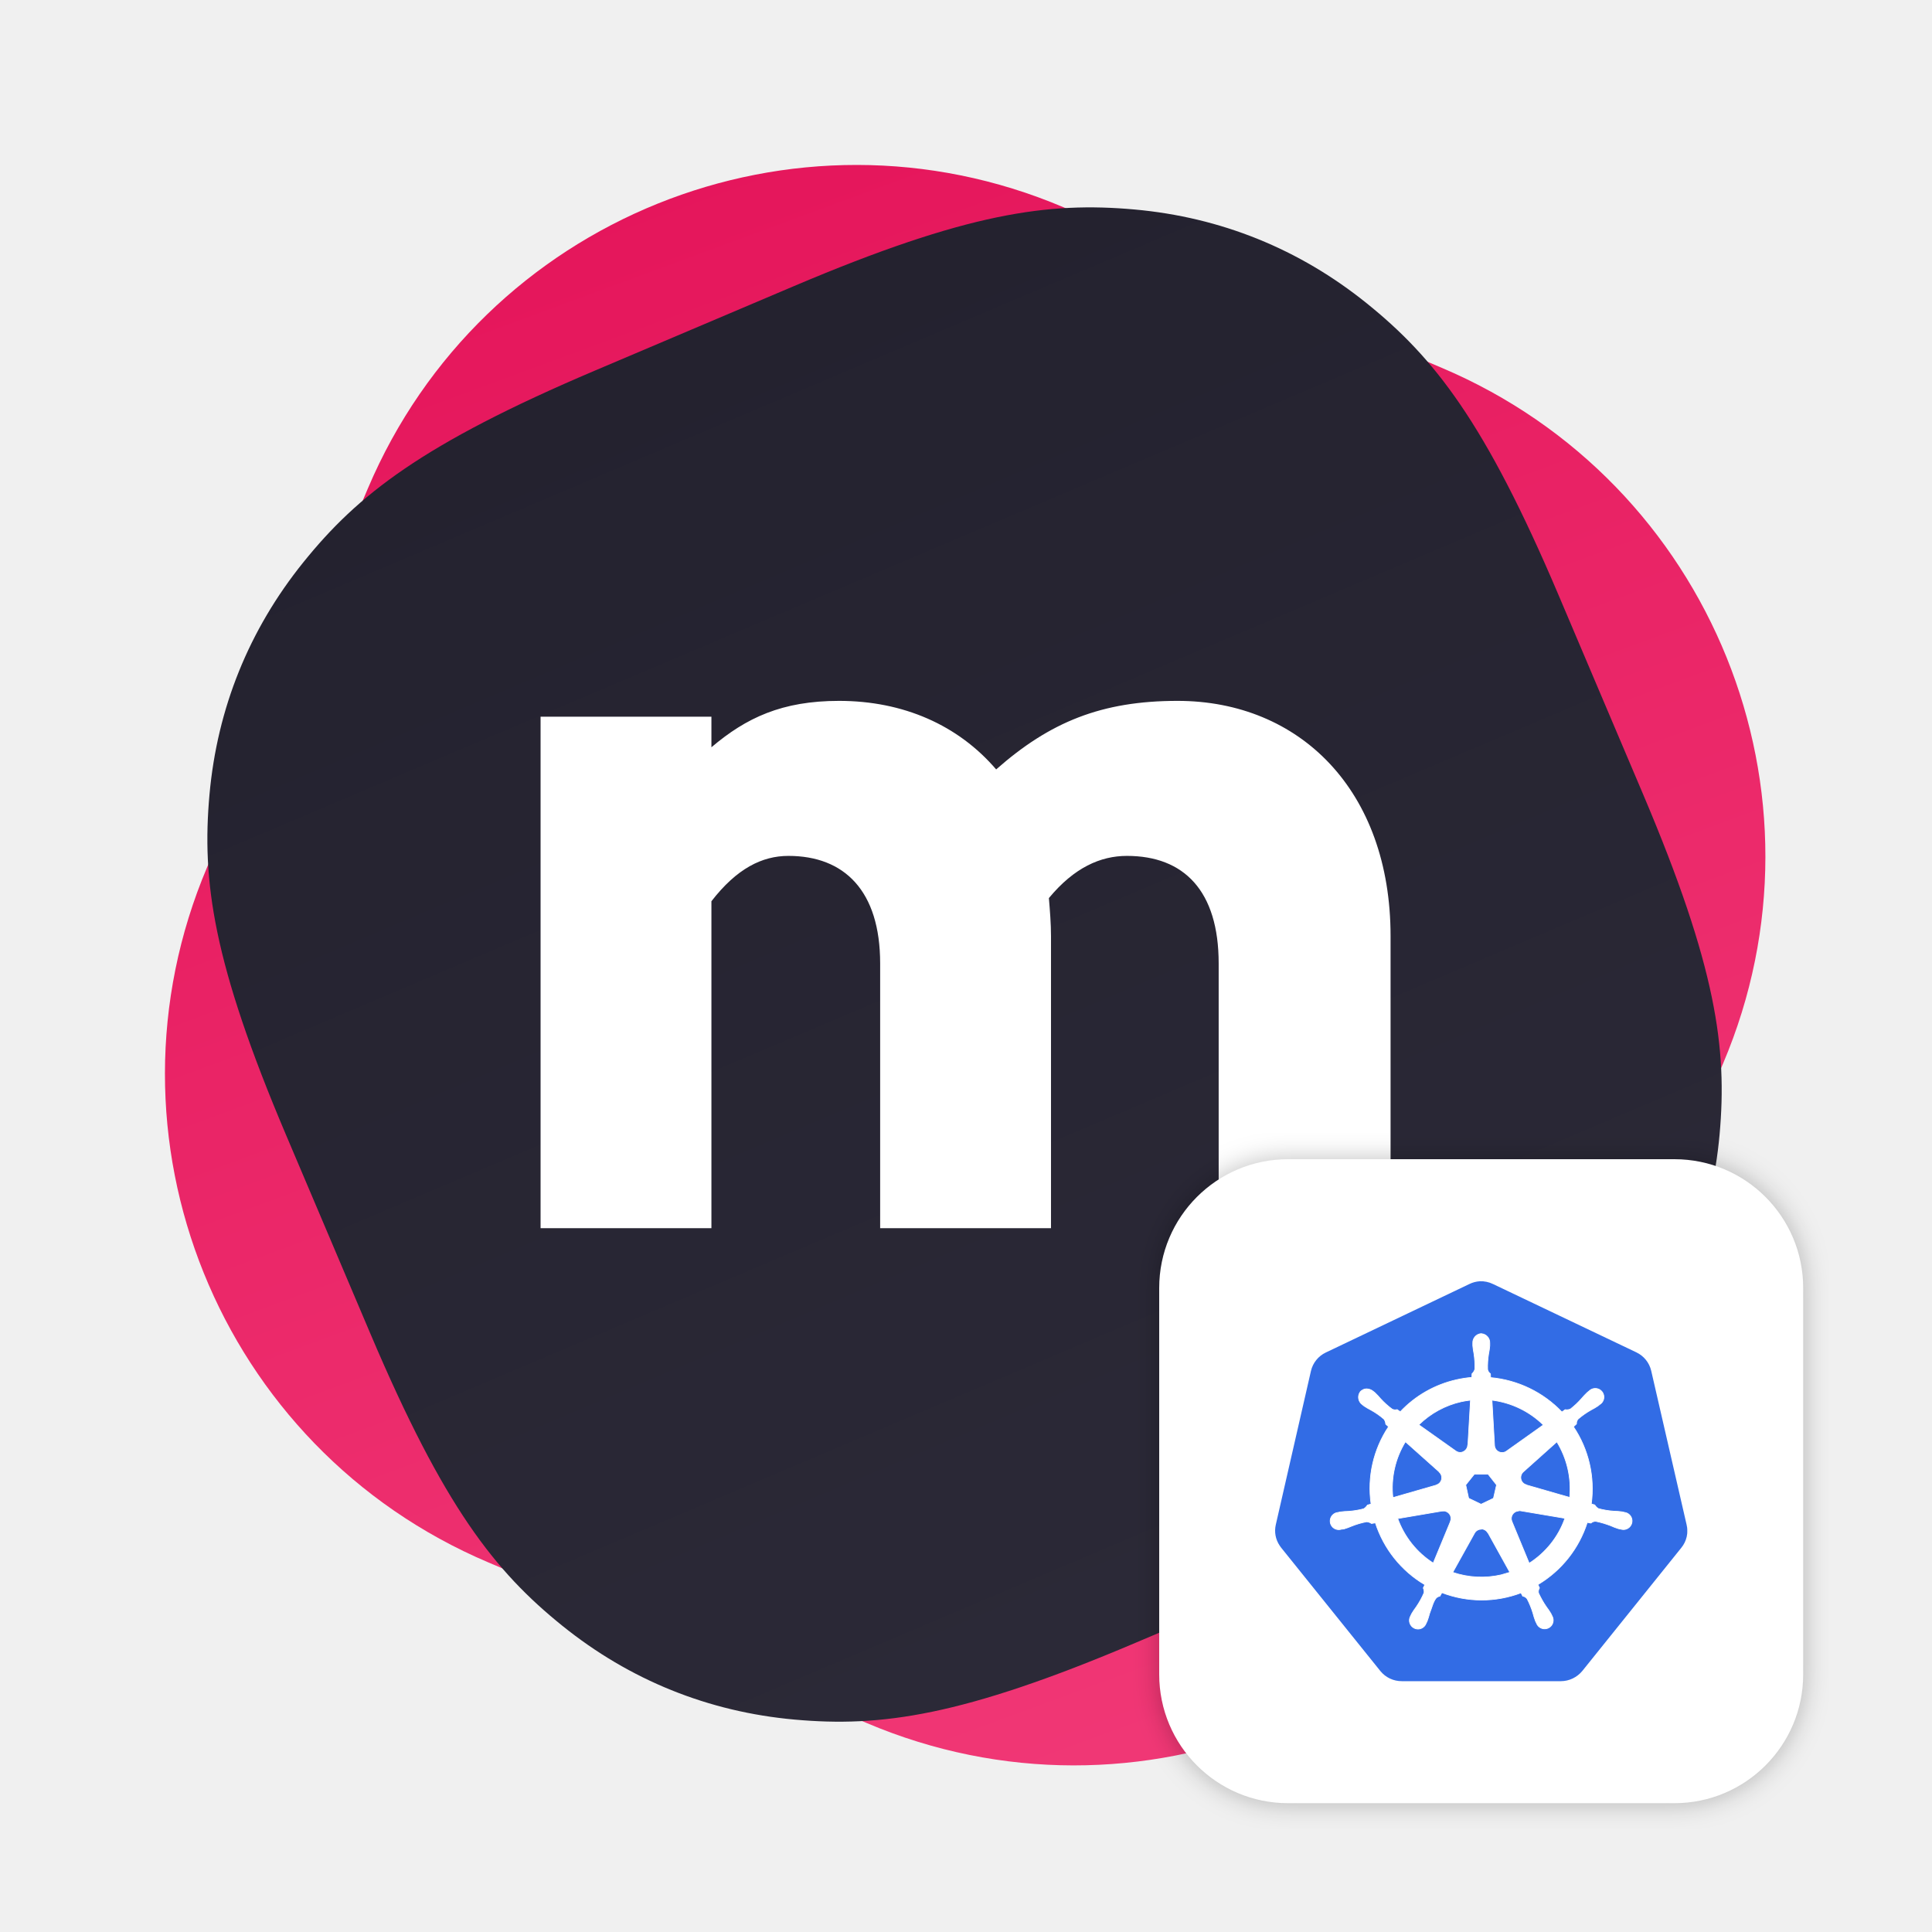
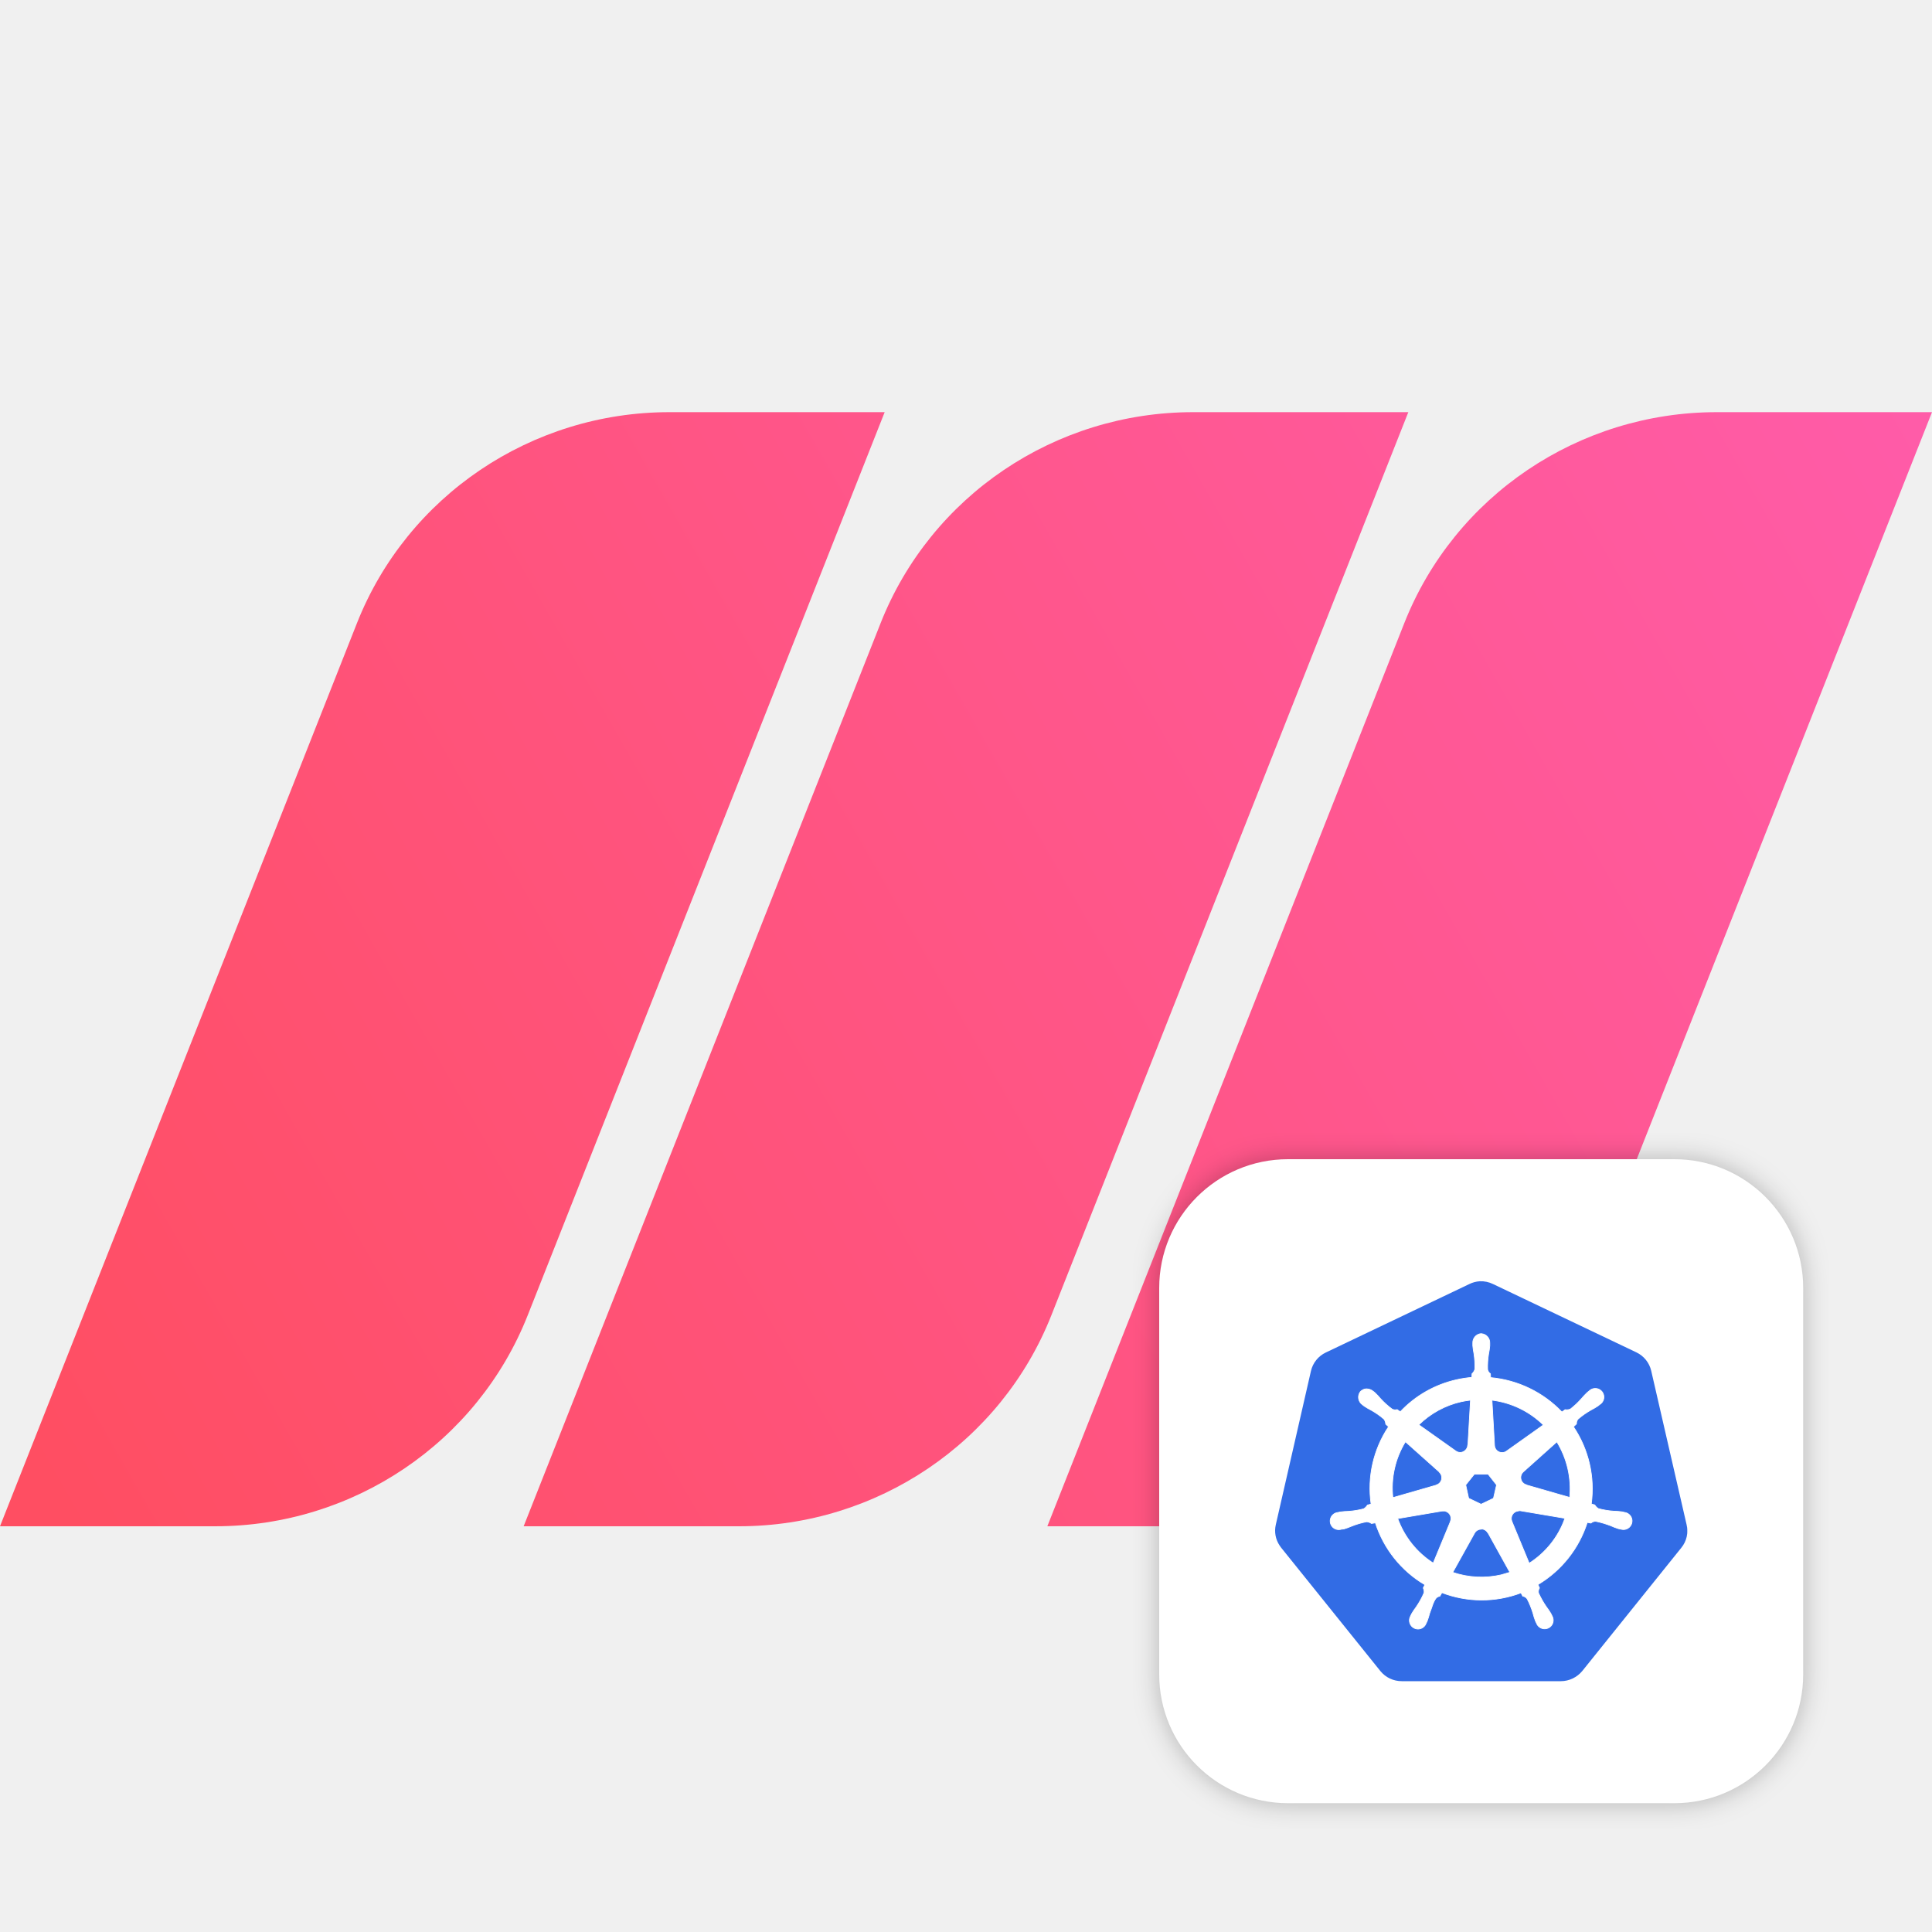
<svg xmlns="http://www.w3.org/2000/svg" width="300" height="300" viewBox="0 0 300 300" fill="none">
-   <path d="M223.929 57.138L165.133 32.181C123.262 14.408 74.911 33.943 57.138 75.814L32.181 134.61C14.408 176.48 33.943 224.831 75.814 242.604L134.609 267.562C176.48 285.335 224.831 265.8 242.604 223.929L267.562 165.133C285.335 123.262 265.8 74.912 223.929 57.138Z" fill="url(#paint0_linear)" />
-   <path fill-rule="evenodd" clip-rule="evenodd" d="M92.414 57.53L123.264 44.435C150.152 33.022 162.786 31.326 176.174 32.53C189.561 33.734 201.759 38.662 212.225 47.096C222.692 55.53 230.602 65.526 242.016 92.414L255.111 123.264C266.524 150.152 268.22 162.786 267.016 176.174C265.812 189.562 260.884 201.759 252.45 212.226C244.016 222.692 234.02 230.603 207.132 242.016L176.282 255.111C149.394 266.524 136.76 268.22 123.372 267.016C109.984 265.812 97.787 260.884 87.32 252.45C76.854 244.016 68.943 234.02 57.53 207.132L44.435 176.282C33.022 149.394 31.326 136.76 32.53 123.372C33.734 109.985 38.662 97.787 47.096 87.321C55.53 76.854 65.526 68.944 92.414 57.53Z" fill="url(#paint1_linear)" />
-   <path fill-rule="evenodd" clip-rule="evenodd" d="M182.849 108.831C201.844 108.831 215.927 122.75 215.927 145.349V190.709H189.235V149.606C189.235 138.307 183.831 132.903 174.988 132.903C170.895 132.903 166.801 134.705 162.871 139.454C163.034 141.419 163.198 143.384 163.198 145.349V190.709H136.67V149.606C136.67 138.307 131.102 132.903 122.423 132.903C118.329 132.903 114.399 134.868 110.469 139.945V190.709H83.94V111.288H110.469V116.036C115.873 111.451 121.44 108.831 130.283 108.831C140.272 108.831 148.788 112.598 154.683 119.475C163.034 112.106 171.058 108.831 182.849 108.831Z" fill="white" />
-   <g filter="url(#filter0_d)">
+   <path d="M0 236.999L55.426 96.768C63.237 77.006 82.499 64 103.955 64H137.371L81.945 204.232C74.134 223.993 54.872 236.999 33.416 236.999H0Z" fill="url(#paint0_linear_1_586)" />
+   <path d="M81.312 237L136.738 96.768C144.549 77.007 163.811 64 185.267 64H218.683L163.257 204.232C155.446 223.994 136.184 237 114.728 237H81.312Z" fill="url(#paint1_linear_1_586)" />
+   <path d="M162.629 237L218.055 96.768C225.866 77.007 245.128 64 266.584 64H300L244.574 204.232C236.763 223.994 217.501 237 196.045 237H162.629Z" fill="url(#paint2_linear_1_586)" />
+   <g filter="url(#filter0_d_1_586)">
    <rect x="180" y="180" width="100" height="100" rx="20" fill="white" />
  </g>
-   <g clip-path="url(#clip0)">
+   <g clip-path="url(#clip0_1_586)">
    <path d="M229.8 198.952C229.228 198.986 228.668 199.134 228.154 199.388L205.864 210.02C204.7 210.574 203.854 211.628 203.564 212.884L198.108 236.746C197.848 237.866 198.058 239.04 198.708 240C198.784 240.116 198.864 240.228 198.948 240.336L214.348 259.484C215.162 260.484 216.384 261.058 217.672 261.052H242.372C243.664 261.054 244.888 260.452 245.7 259.466L261.092 240.314C261.9 239.314 262.202 237.994 261.892 236.742L256.4 212.86C256.11 211.604 255.26 210.55 254.1 209.996L231.846 199.39C231.205 199.074 230.494 198.923 229.78 198.952H229.8Z" fill="#326CE5" />
-     <path d="M230.004 207.084C229.236 207.138 228.654 207.796 228.694 208.564V208.94C228.73 209.366 228.794 209.788 228.878 210.206C229.001 211.006 229.045 211.817 229.01 212.626C228.934 212.892 228.782 213.132 228.574 213.316L228.544 213.88C227.734 213.948 226.93 214.072 226.138 214.252C222.806 215.004 219.772 216.732 217.43 219.222L216.95 218.882C216.686 218.962 216.402 218.932 216.16 218.802C215.511 218.322 214.91 217.779 214.366 217.182C214.093 216.855 213.801 216.545 213.492 216.252L213.196 216.016C212.932 215.804 212.608 215.682 212.27 215.666C212.068 215.655 211.867 215.692 211.682 215.775C211.498 215.857 211.335 215.981 211.208 216.138C210.756 216.772 210.904 217.65 211.536 218.104L211.812 218.324C212.167 218.56 212.536 218.776 212.916 218.97C213.624 219.364 214.292 219.826 214.912 220.37C215.07 220.596 215.163 220.862 215.178 221.138L215.614 221.538C213.26 225.07 212.294 229.348 212.898 233.55L212.338 233.71C212.192 233.942 211.998 234.14 211.766 234.286C210.985 234.495 210.185 234.627 209.378 234.68C208.95 234.689 208.522 234.722 208.098 234.78L207.744 234.86H207.704C207.458 234.894 207.227 234.996 207.036 235.153C206.844 235.311 206.7 235.519 206.62 235.754C206.54 235.988 206.526 236.241 206.581 236.483C206.636 236.725 206.757 236.947 206.93 237.124C207.105 237.3 207.326 237.425 207.567 237.483C207.809 237.541 208.062 237.531 208.298 237.454H208.324L208.684 237.414C209.09 237.294 209.49 237.146 209.88 236.978C210.63 236.678 211.408 236.448 212.204 236.298C212.48 236.314 212.744 236.408 212.968 236.568L213.568 236.468C214.868 240.502 217.6 243.92 221.248 246.074L221.004 246.584C221.116 246.818 221.158 247.078 221.124 247.336C220.794 248.1 220.39 248.832 219.918 249.52C219.659 249.861 219.42 250.217 219.202 250.586L219.032 250.946C218.909 251.16 218.847 251.404 218.853 251.651C218.86 251.898 218.934 252.138 219.069 252.345C219.203 252.552 219.393 252.718 219.615 252.824C219.838 252.931 220.086 252.974 220.332 252.948C220.578 252.92 220.812 252.825 221.007 252.672C221.202 252.52 221.351 252.316 221.438 252.084L221.604 251.744C221.756 251.344 221.884 250.936 221.988 250.524C222.342 249.65 222.534 248.712 223.018 248.132C223.176 247.983 223.375 247.886 223.59 247.852L223.89 247.306C227.844 248.826 232.22 248.837 236.182 247.336L236.448 247.846C236.72 247.886 236.964 248.036 237.128 248.256C237.504 248.972 237.808 249.722 238.04 250.496C238.146 250.91 238.275 251.318 238.428 251.718L238.594 252.058C238.681 252.289 238.831 252.492 239.026 252.643C239.221 252.795 239.455 252.89 239.701 252.917C239.946 252.944 240.195 252.902 240.418 252.797C240.642 252.692 240.832 252.527 240.968 252.32C241.102 252.112 241.176 251.871 241.182 251.624C241.188 251.376 241.125 251.132 241 250.918L240.826 250.558C240.608 250.19 240.369 249.836 240.11 249.496C239.65 248.832 239.254 248.124 238.91 247.382C238.878 247.246 238.873 247.106 238.897 246.968C238.92 246.831 238.971 246.699 239.046 246.582C238.961 246.408 238.886 246.228 238.824 246.044C242.464 243.874 245.184 240.444 246.47 236.404L247.038 236.504C247.242 236.318 247.51 236.22 247.784 236.228C248.578 236.38 249.356 236.628 250.108 236.908C250.498 237.088 250.898 237.24 251.304 237.368C251.4 237.394 251.54 237.416 251.648 237.442H251.674C251.91 237.518 252.163 237.527 252.404 237.469C252.645 237.41 252.864 237.285 253.039 237.109C253.213 236.932 253.335 236.711 253.391 236.469C253.447 236.228 253.435 235.975 253.356 235.74C253.275 235.505 253.131 235.297 252.938 235.14C252.746 234.982 252.514 234.881 252.268 234.848L251.88 234.756C251.456 234.698 251.028 234.665 250.6 234.656C249.792 234.604 248.992 234.472 248.212 234.262C247.972 234.128 247.772 233.928 247.636 233.686L247.096 233.526C247.672 229.326 246.685 225.061 244.324 221.54L244.796 221.104C244.776 220.83 244.866 220.558 245.044 220.348C245.658 219.82 246.324 219.354 247.024 218.956C247.404 218.762 247.773 218.546 248.128 218.31L248.42 218.074C248.635 217.941 248.808 217.749 248.918 217.521C249.029 217.294 249.073 217.04 249.045 216.788C249.017 216.537 248.919 216.298 248.761 216.1C248.603 215.902 248.393 215.753 248.154 215.67C247.915 215.587 247.658 215.573 247.411 215.63C247.165 215.687 246.94 215.812 246.762 215.992L246.466 216.228C246.157 216.521 245.865 216.832 245.592 217.158C245.064 217.762 244.48 218.312 243.846 218.804C243.59 218.908 243.31 218.939 243.038 218.892L242.532 219.252C239.612 216.192 235.678 214.292 231.462 213.912C231.462 213.712 231.436 213.412 231.432 213.318C231.206 213.162 231.048 212.924 230.996 212.654C230.968 211.846 231.019 211.038 231.148 210.24C231.234 209.82 231.294 209.4 231.332 208.974V208.574C231.372 207.806 230.792 207.148 230.022 207.094L230.004 207.084ZM228.336 217.416L227.936 224.402H227.906C227.886 224.834 227.632 225.202 227.242 225.41C226.852 225.618 226.39 225.556 226.042 225.302L220.312 221.242C222.136 219.451 224.424 218.204 226.918 217.644C227.386 217.544 227.858 217.468 228.332 217.416H228.336ZM231.672 217.416C234.682 217.79 237.484 219.142 239.652 221.264L233.976 225.298C233.626 225.578 233.146 225.634 232.74 225.442C232.334 225.25 232.074 224.842 232.068 224.394L231.672 217.416ZM218.232 223.87L223.472 228.546V228.576C223.798 228.86 223.94 229.302 223.844 229.724C223.748 230.146 223.424 230.48 223.01 230.594V230.614L216.286 232.548C215.953 229.519 216.639 226.465 218.234 223.868L218.232 223.87ZM241.738 223.87C243.33 226.46 244.034 229.498 243.742 232.524L237.008 230.584V230.558C236.588 230.444 236.268 230.11 236.174 229.688C236.08 229.266 236.22 228.828 236.546 228.54L241.746 223.886L241.738 223.87ZM228.93 228.91H231.074L232.384 230.574L231.908 232.654L229.982 233.58L228.052 232.654L227.598 230.574L228.93 228.91ZM235.798 234.586C235.888 234.576 235.998 234.576 236.068 234.586L243.002 235.756C242.002 238.636 240.028 241.096 237.452 242.742L234.772 236.254C234.698 236.08 234.667 235.891 234.682 235.702C234.697 235.514 234.757 235.332 234.856 235.171C234.956 235.011 235.093 234.876 235.255 234.78C235.418 234.683 235.601 234.627 235.79 234.616L235.798 234.586ZM224.152 234.616C224.544 234.622 224.906 234.824 225.12 235.152C225.334 235.48 225.368 235.892 225.214 236.252V236.278L222.55 242.714C220 241.08 218.064 238.65 217.034 235.8L223.908 234.634C223.984 234.626 224.062 234.626 224.14 234.634L224.152 234.616ZM229.96 237.416C230.178 237.409 230.395 237.463 230.584 237.572C230.774 237.681 230.93 237.84 231.034 238.032H231.06L234.448 244.146L233.094 244.546C230.602 245.116 228 244.982 225.578 244.158L228.978 238.044C229.184 237.684 229.564 237.464 229.978 237.454L229.96 237.416Z" fill="white" stroke="white" stroke-width="0.11" />
+     <path d="M230.004 207.084C229.236 207.138 228.654 207.796 228.694 208.564V208.94C228.73 209.366 228.794 209.788 228.878 210.206C229.001 211.006 229.045 211.817 229.01 212.626C228.934 212.892 228.782 213.132 228.574 213.316L228.544 213.88C227.734 213.948 226.93 214.072 226.138 214.252C222.806 215.004 219.772 216.732 217.43 219.222L216.95 218.882C216.686 218.962 216.402 218.932 216.16 218.802C215.511 218.322 214.91 217.779 214.366 217.182C214.093 216.855 213.801 216.545 213.492 216.252L213.196 216.016C212.932 215.804 212.608 215.682 212.27 215.666C212.068 215.655 211.867 215.692 211.682 215.775C211.498 215.857 211.335 215.981 211.208 216.138C210.756 216.772 210.904 217.65 211.536 218.104L211.812 218.324C212.167 218.56 212.536 218.776 212.916 218.97C213.624 219.364 214.292 219.826 214.912 220.37C215.071 220.596 215.163 220.862 215.178 221.138L215.614 221.538C213.26 225.07 212.294 229.348 212.898 233.55L212.338 233.71C212.192 233.942 211.998 234.14 211.766 234.286C210.985 234.495 210.185 234.627 209.378 234.68C208.95 234.689 208.522 234.722 208.098 234.78L207.744 234.86H207.704C207.458 234.894 207.227 234.996 207.036 235.154C206.844 235.311 206.7 235.519 206.62 235.754C206.54 235.988 206.527 236.241 206.581 236.483C206.636 236.725 206.757 236.947 206.93 237.124C207.105 237.3 207.326 237.425 207.567 237.483C207.809 237.541 208.062 237.531 208.298 237.454H208.324L208.684 237.414C209.09 237.294 209.49 237.146 209.88 236.978C210.63 236.678 211.408 236.448 212.204 236.298C212.48 236.314 212.744 236.408 212.968 236.568L213.568 236.468C214.868 240.502 217.6 243.92 221.248 246.074L221.004 246.584C221.116 246.818 221.158 247.078 221.124 247.336C220.794 248.1 220.39 248.832 219.918 249.52C219.659 249.861 219.42 250.217 219.202 250.586L219.032 250.946C218.909 251.16 218.847 251.404 218.853 251.651C218.86 251.898 218.935 252.138 219.069 252.345C219.204 252.552 219.393 252.718 219.616 252.824C219.838 252.931 220.086 252.974 220.332 252.948C220.578 252.92 220.812 252.825 221.007 252.672C221.202 252.52 221.352 252.316 221.438 252.084L221.604 251.744C221.756 251.344 221.884 250.936 221.988 250.524C222.342 249.65 222.534 248.712 223.018 248.132C223.176 247.983 223.376 247.886 223.59 247.852L223.89 247.306C227.844 248.826 232.22 248.837 236.182 247.336L236.448 247.846C236.72 247.886 236.964 248.036 237.128 248.256C237.504 248.972 237.808 249.722 238.04 250.496C238.146 250.91 238.275 251.318 238.428 251.718L238.594 252.058C238.681 252.289 238.831 252.492 239.026 252.643C239.222 252.795 239.455 252.89 239.701 252.917C239.946 252.944 240.195 252.902 240.419 252.797C240.642 252.692 240.832 252.527 240.968 252.32C241.102 252.112 241.176 251.871 241.182 251.624C241.188 251.376 241.125 251.132 241 250.918L240.826 250.558C240.608 250.191 240.369 249.836 240.11 249.496C239.65 248.832 239.254 248.124 238.91 247.382C238.878 247.246 238.873 247.106 238.897 246.968C238.92 246.831 238.971 246.699 239.046 246.582C238.961 246.408 238.887 246.228 238.824 246.044C242.464 243.874 245.184 240.444 246.47 236.404L247.038 236.504C247.242 236.318 247.51 236.22 247.784 236.228C248.578 236.38 249.356 236.628 250.108 236.908C250.498 237.088 250.898 237.24 251.304 237.368C251.4 237.394 251.54 237.416 251.648 237.442H251.674C251.91 237.518 252.163 237.527 252.404 237.469C252.645 237.41 252.865 237.285 253.039 237.109C253.213 236.932 253.335 236.711 253.391 236.469C253.447 236.228 253.435 235.975 253.356 235.74C253.275 235.505 253.131 235.297 252.938 235.14C252.746 234.982 252.514 234.881 252.268 234.848L251.88 234.756C251.456 234.698 251.028 234.665 250.6 234.656C249.792 234.604 248.992 234.472 248.212 234.262C247.972 234.128 247.772 233.928 247.636 233.686L247.096 233.526C247.672 229.326 246.685 225.061 244.324 221.54L244.796 221.104C244.776 220.83 244.866 220.558 245.044 220.348C245.658 219.82 246.324 219.354 247.024 218.956C247.404 218.762 247.773 218.546 248.128 218.31L248.42 218.074C248.635 217.941 248.808 217.749 248.918 217.521C249.029 217.294 249.073 217.04 249.045 216.788C249.017 216.537 248.919 216.298 248.761 216.1C248.603 215.902 248.393 215.753 248.154 215.67C247.915 215.587 247.658 215.573 247.412 215.63C247.165 215.687 246.94 215.812 246.762 215.992L246.466 216.228C246.157 216.521 245.865 216.832 245.592 217.158C245.064 217.762 244.48 218.312 243.846 218.804C243.59 218.908 243.31 218.939 243.038 218.892L242.532 219.252C239.612 216.192 235.678 214.292 231.462 213.912C231.462 213.712 231.436 213.412 231.432 213.318C231.206 213.162 231.048 212.924 230.996 212.654C230.968 211.846 231.019 211.038 231.148 210.24C231.234 209.82 231.294 209.4 231.332 208.974V208.574C231.372 207.806 230.792 207.148 230.022 207.094L230.004 207.084ZM228.336 217.416L227.936 224.402H227.906C227.886 224.834 227.632 225.202 227.242 225.41C226.852 225.618 226.39 225.556 226.042 225.302L220.312 221.242C222.136 219.451 224.424 218.204 226.918 217.644C227.386 217.544 227.858 217.468 228.332 217.416H228.336ZM231.672 217.416C234.682 217.79 237.484 219.142 239.652 221.264L233.976 225.298C233.626 225.578 233.146 225.634 232.74 225.442C232.334 225.25 232.074 224.842 232.068 224.394L231.672 217.416ZM218.232 223.87L223.472 228.546V228.576C223.798 228.86 223.94 229.302 223.844 229.724C223.748 230.146 223.424 230.48 223.01 230.594V230.614L216.286 232.548C215.953 229.519 216.639 226.465 218.234 223.868L218.232 223.87ZM241.738 223.87C243.33 226.46 244.034 229.498 243.742 232.524L237.008 230.584V230.558C236.588 230.444 236.268 230.11 236.174 229.688C236.08 229.266 236.22 228.828 236.546 228.54L241.746 223.886L241.738 223.87ZM228.93 228.91H231.074L232.384 230.574L231.908 232.654L229.982 233.58L228.052 232.654L227.598 230.574L228.93 228.91ZM235.798 234.586C235.888 234.576 235.998 234.576 236.068 234.586L243.002 235.756C242.002 238.636 240.028 241.096 237.452 242.742L234.772 236.254C234.698 236.08 234.668 235.891 234.682 235.702C234.697 235.514 234.757 235.332 234.856 235.171C234.956 235.011 235.093 234.876 235.256 234.78C235.418 234.683 235.601 234.627 235.79 234.616L235.798 234.586ZM224.152 234.616C224.544 234.622 224.906 234.824 225.12 235.152C225.334 235.48 225.368 235.892 225.214 236.252V236.278L222.55 242.714C220 241.08 218.064 238.65 217.034 235.8L223.908 234.634C223.984 234.626 224.062 234.626 224.14 234.634L224.152 234.616ZM229.96 237.416C230.179 237.409 230.395 237.463 230.584 237.572C230.774 237.681 230.93 237.84 231.034 238.032H231.06L234.448 244.146L233.094 244.546C230.602 245.116 228 244.982 225.578 244.158L228.978 238.044C229.184 237.684 229.564 237.464 229.978 237.454L229.96 237.416Z" fill="white" stroke="white" stroke-width="0.11" />
  </g>
  <defs>
-     <filter id="filter0_d" x="176" y="176" width="108" height="108" filterUnits="userSpaceOnUse" color-interpolation-filters="sRGB">
+     <filter id="filter0_d_1_586" x="176" y="176" width="108" height="108" filterUnits="userSpaceOnUse" color-interpolation-filters="sRGB">
      <feFlood flood-opacity="0" result="BackgroundImageFix" />
-       <feColorMatrix in="SourceAlpha" type="matrix" values="0 0 0 0 0 0 0 0 0 0 0 0 0 0 0 0 0 0 127 0" />
+       <feColorMatrix in="SourceAlpha" type="matrix" values="0 0 0 0 0 0 0 0 0 0 0 0 0 0 0 0 0 0 127 0" result="hardAlpha" />
      <feOffset />
      <feGaussianBlur stdDeviation="2" />
      <feColorMatrix type="matrix" values="0 0 0 0 0 0 0 0 0 0 0 0 0 0 0 0 0 0 0.25 0" />
-       <feBlend mode="normal" in2="BackgroundImageFix" result="effect1_dropShadow" />
-       <feBlend mode="normal" in="SourceGraphic" in2="effect1_dropShadow" result="shape" />
+       <feBlend mode="normal" in2="BackgroundImageFix" result="effect1_dropShadow_1_586" />
+       <feBlend mode="normal" in="SourceGraphic" in2="effect1_dropShadow_1_586" result="shape" />
    </filter>
-     <linearGradient id="paint0_linear" x1="101.746" y1="5.275" x2="210.423" y2="299.743" gradientUnits="userSpaceOnUse">
-       <stop stop-color="#E41359" />
-       <stop offset="1" stop-color="#F23C79" />
+     <linearGradient id="paint0_linear_1_586" x1="300.001" y1="50.786" x2="1.635" y2="221.244" gradientUnits="userSpaceOnUse">
+       <stop stop-color="#FF5CAA" />
+       <stop offset="1" stop-color="#FF4E62" />
    </linearGradient>
-     <linearGradient id="paint1_linear" x1="107.839" y1="50.983" x2="191.707" y2="248.563" gradientUnits="userSpaceOnUse">
-       <stop stop-color="#24222F" />
-       <stop offset="1" stop-color="#2B2937" />
+     <linearGradient id="paint1_linear_1_586" x1="300.001" y1="50.786" x2="1.635" y2="221.244" gradientUnits="userSpaceOnUse">
+       <stop stop-color="#FF5CAA" />
+       <stop offset="1" stop-color="#FF4E62" />
    </linearGradient>
-     <clipPath id="clip0">
+     <linearGradient id="paint2_linear_1_586" x1="300.001" y1="50.786" x2="1.635" y2="221.244" gradientUnits="userSpaceOnUse">
+       <stop stop-color="#FF5CAA" />
+       <stop offset="1" stop-color="#FF4E62" />
+     </linearGradient>
+     <clipPath id="clip0_1_586">
      <rect width="64" height="64" fill="white" transform="translate(198 198)" />
    </clipPath>
  </defs>
</svg>
